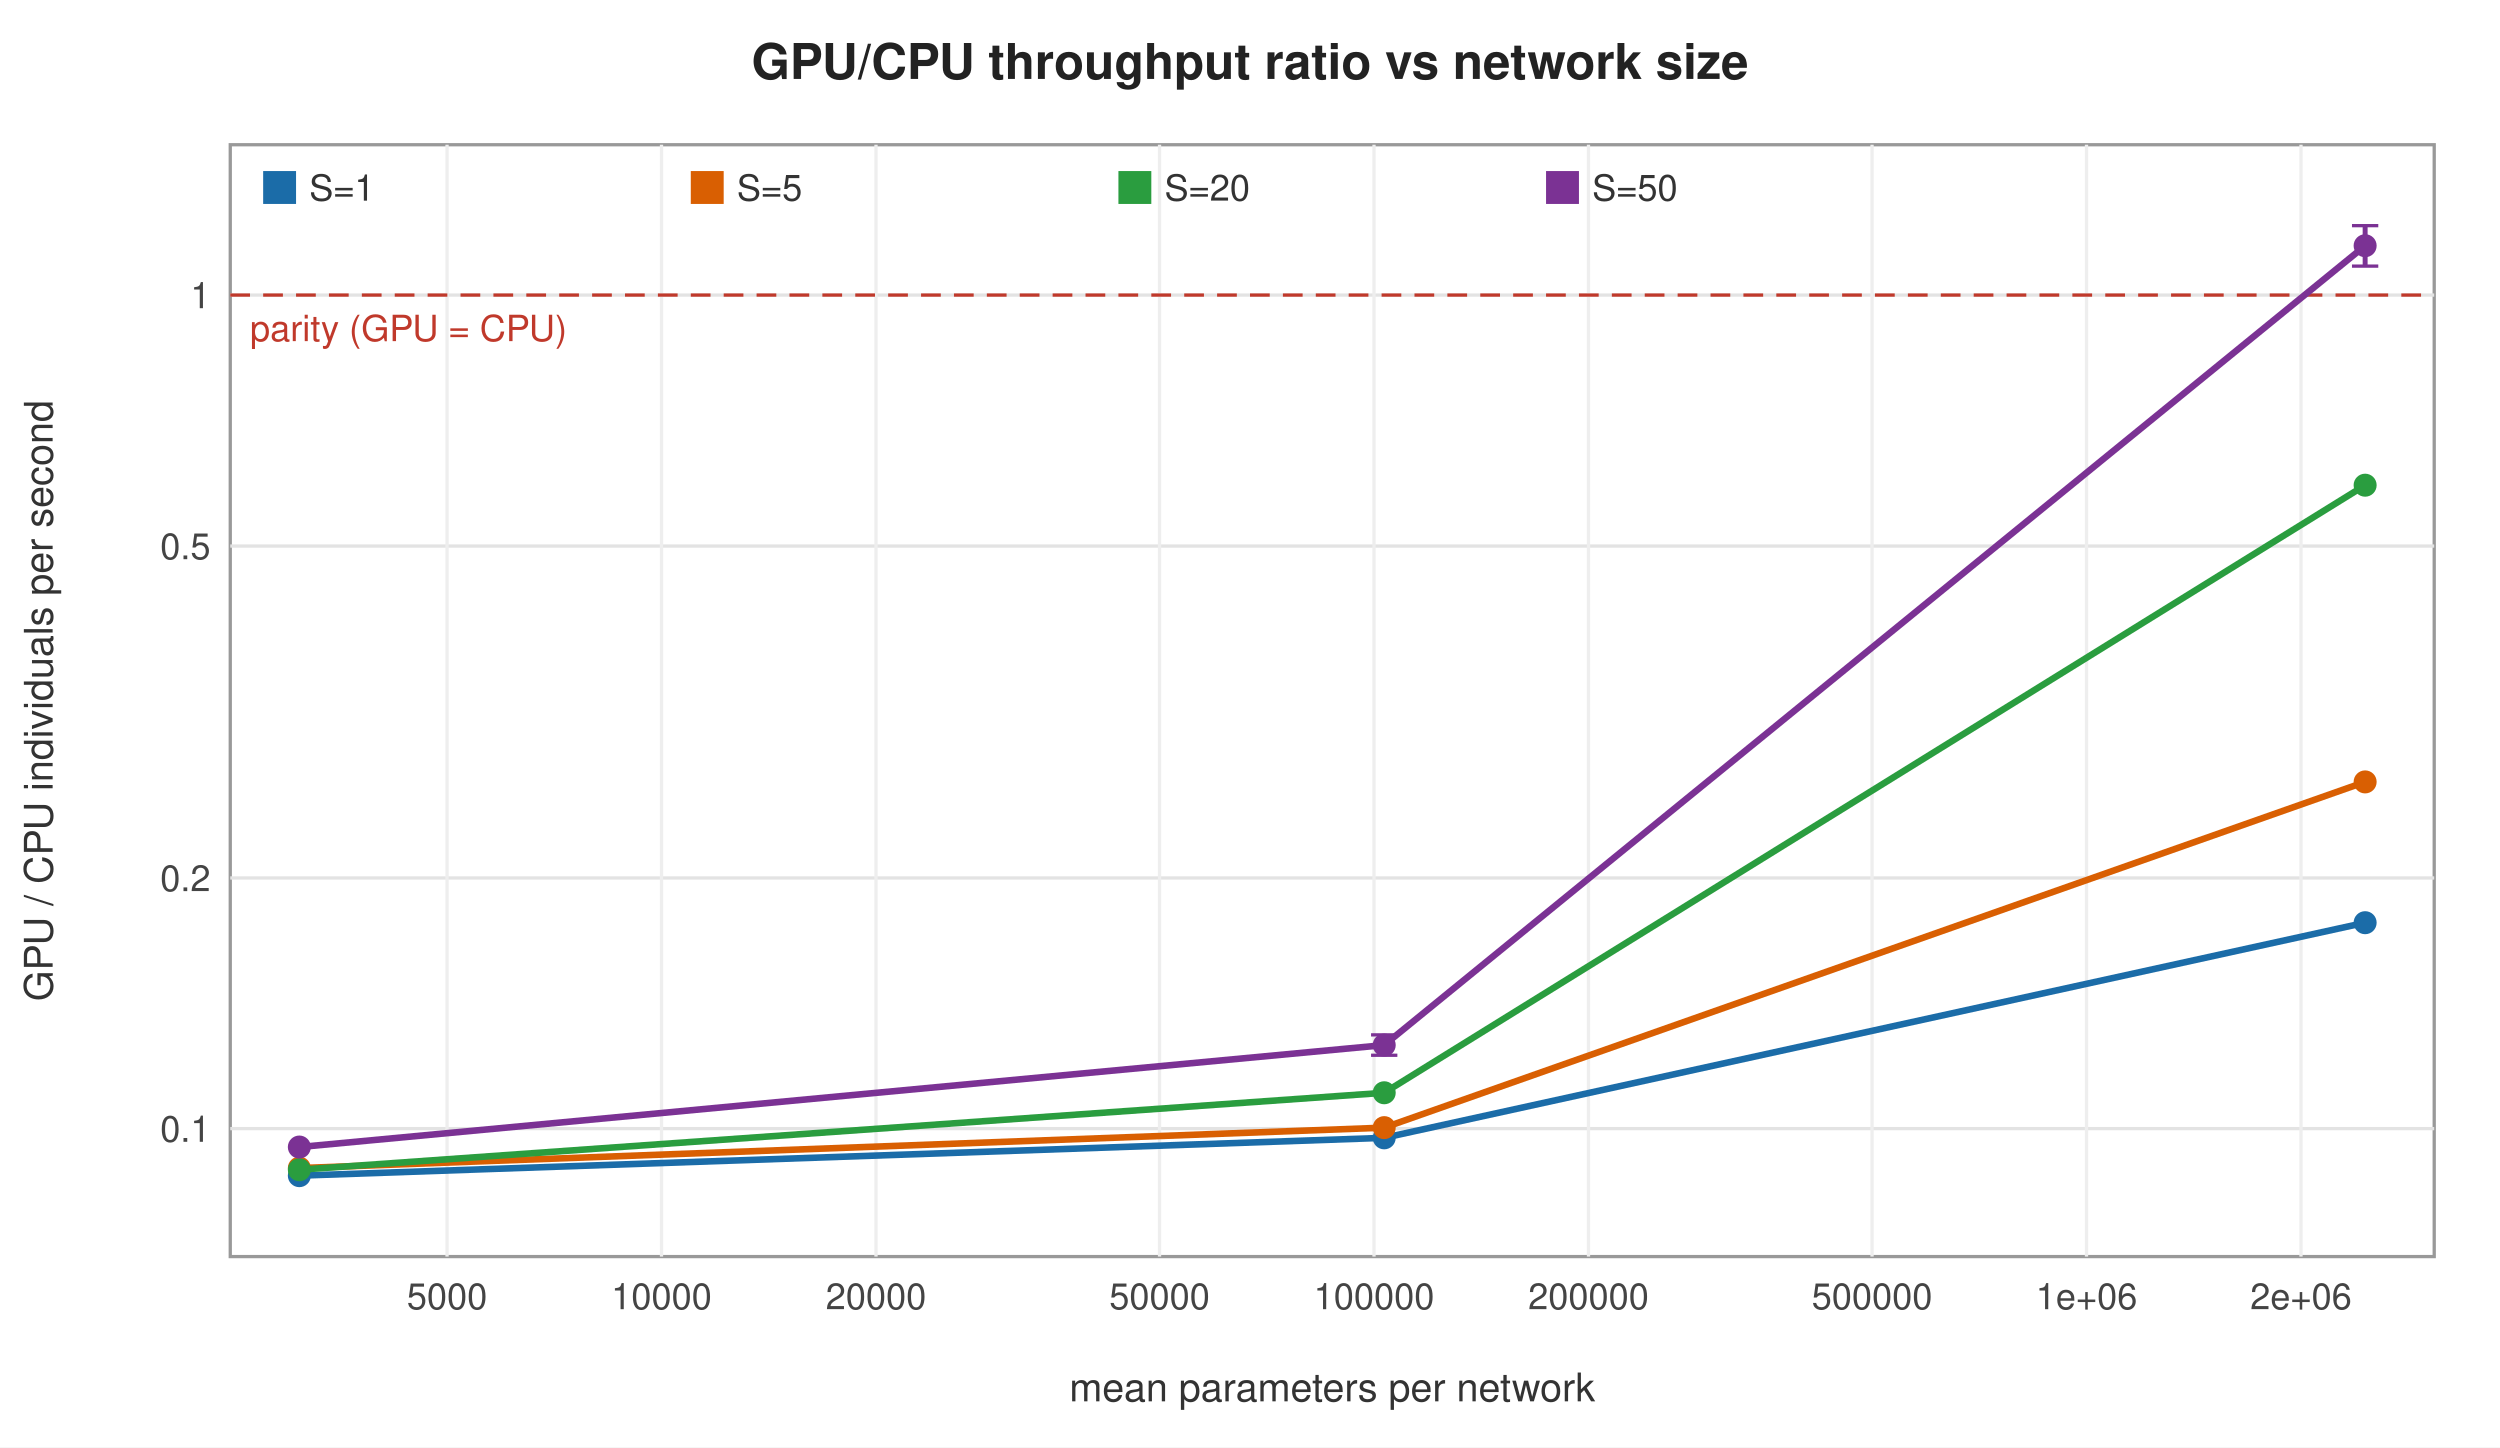
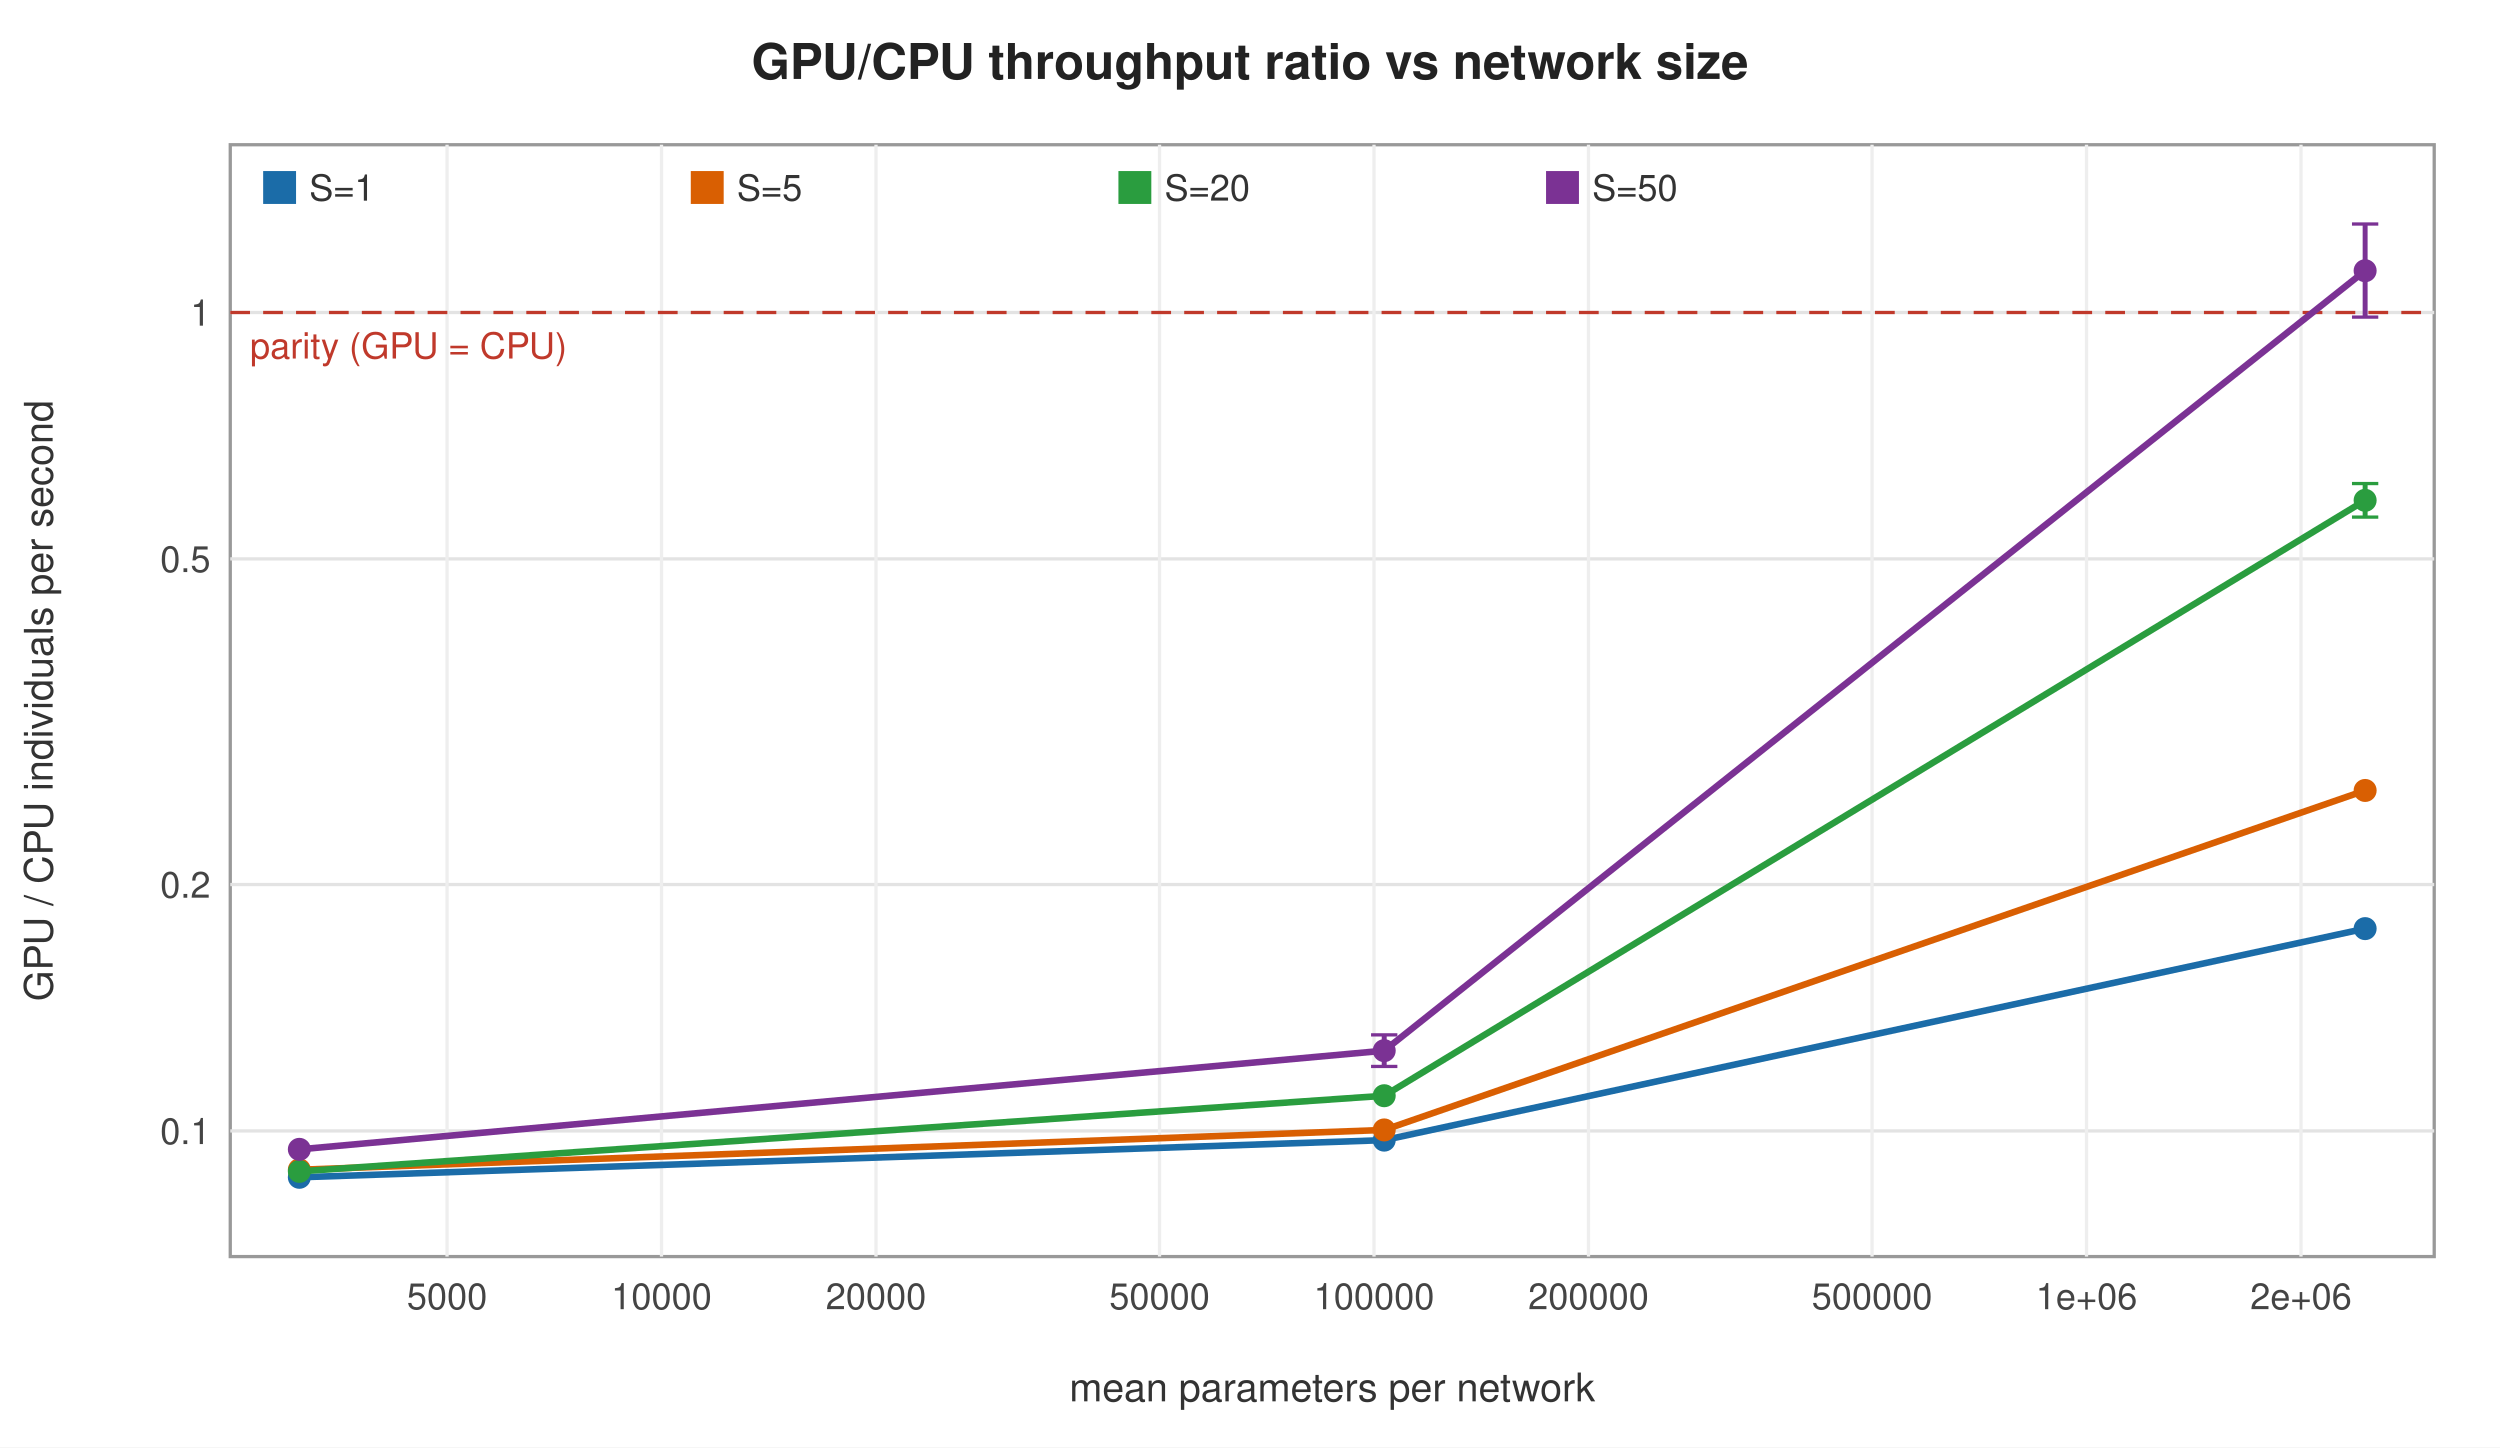
<svg xmlns="http://www.w3.org/2000/svg" viewBox="0 0 760 440" width="760" height="440" font-family="Helvetica,Arial,sans-serif">
  <rect width="760" height="440" fill="#ffffff" />
  <text x="380.0" y="24" text-anchor="middle" font-size="15" font-weight="bold" fill="#222">GPU/CPU throughput ratio vs network size</text>
  <rect x="70" y="44" width="670" height="338" fill="none" stroke="#999" />
-   <line x1="70" x2="740" y1="343.1" y2="343.1" stroke="#e3e3e3" />
-   <text x="64" y="347.1" text-anchor="end" font-size="11" fill="#444">0.1</text>
-   <line x1="70" x2="740" y1="266.9" y2="266.9" stroke="#e3e3e3" />
-   <text x="64" y="270.9" text-anchor="end" font-size="11" fill="#444">0.2</text>
-   <line x1="70" x2="740" y1="166.0" y2="166.0" stroke="#e3e3e3" />
-   <text x="64" y="170.0" text-anchor="end" font-size="11" fill="#444">0.5</text>
-   <line x1="70" x2="740" y1="89.7" y2="89.7" stroke="#e3e3e3" />
-   <text x="64" y="93.7" text-anchor="end" font-size="11" fill="#444">1</text>
+   <line x1="70" x2="740" y1="343.8" y2="343.8" stroke="#e3e3e3" />
+   <text x="64" y="347.8" text-anchor="end" font-size="11" fill="#444">0.1</text>
+   <line x1="70" x2="740" y1="268.9" y2="268.9" stroke="#e3e3e3" />
+   <text x="64" y="272.9" text-anchor="end" font-size="11" fill="#444">0.2</text>
+   <line x1="70" x2="740" y1="169.9" y2="169.9" stroke="#e3e3e3" />
+   <text x="64" y="173.9" text-anchor="end" font-size="11" fill="#444">0.5</text>
+   <line x1="70" x2="740" y1="95.0" y2="95.0" stroke="#e3e3e3" />
+   <text x="64" y="99.0" text-anchor="end" font-size="11" fill="#444">1</text>
  <line y1="44" y2="382" x1="135.9" x2="135.9" stroke="#eee" />
  <text x="135.9" y="398" text-anchor="middle" font-size="11" fill="#444">5000</text>
  <line y1="44" y2="382" x1="201.1" x2="201.1" stroke="#eee" />
  <text x="201.1" y="398" text-anchor="middle" font-size="11" fill="#444">10000</text>
  <line y1="44" y2="382" x1="266.3" x2="266.3" stroke="#eee" />
  <text x="266.3" y="398" text-anchor="middle" font-size="11" fill="#444">20000</text>
  <line y1="44" y2="382" x1="352.5" x2="352.5" stroke="#eee" />
  <text x="352.5" y="398" text-anchor="middle" font-size="11" fill="#444">50000</text>
  <line y1="44" y2="382" x1="417.7" x2="417.7" stroke="#eee" />
  <text x="417.7" y="398" text-anchor="middle" font-size="11" fill="#444">100000</text>
  <line y1="44" y2="382" x1="482.9" x2="482.9" stroke="#eee" />
  <text x="482.9" y="398" text-anchor="middle" font-size="11" fill="#444">200000</text>
  <line y1="44" y2="382" x1="569.1" x2="569.1" stroke="#eee" />
  <text x="569.1" y="398" text-anchor="middle" font-size="11" fill="#444">500000</text>
  <line y1="44" y2="382" x1="634.3" x2="634.3" stroke="#eee" />
  <text x="634.3" y="398" text-anchor="middle" font-size="11" fill="#444">1e+06</text>
  <line y1="44" y2="382" x1="699.5" x2="699.5" stroke="#eee" />
  <text x="699.5" y="398" text-anchor="middle" font-size="11" fill="#444">2e+06</text>
-   <line x1="70" x2="740" y1="89.7" y2="89.7" stroke="#c0392b" stroke-dasharray="6 4" />
-   <text x="76" y="103.7" text-anchor="start" font-size="11" fill="#c0392b">parity (GPU = CPU)</text>
-   <polyline fill="none" stroke="#1b6ca8" stroke-width="2" points="91.0,357.4 420.8,345.9 719.0,280.5" />
-   <circle cx="91.0" cy="357.4" r="3.5" fill="#1b6ca8" />
-   <circle cx="420.8" cy="345.9" r="3.5" fill="#1b6ca8" />
-   <circle cx="719.0" cy="280.5" r="3.5" fill="#1b6ca8" />
+   <line x1="70" x2="740" y1="95.0" y2="95.0" stroke="#c0392b" stroke-dasharray="6 4" />
+   <text x="76" y="109.0" text-anchor="start" font-size="11" fill="#c0392b">parity (GPU = CPU)</text>
+   <polyline fill="none" stroke="#1b6ca8" stroke-width="2" points="91.0,357.9 420.8,346.6 719.0,282.3" />
+   <circle cx="91.0" cy="357.9" r="3.5" fill="#1b6ca8" />
+   <circle cx="420.8" cy="346.6" r="3.5" fill="#1b6ca8" />
+   <circle cx="719.0" cy="282.3" r="3.5" fill="#1b6ca8" />
  <rect x="80" y="52" width="10" height="10" fill="#1b6ca8" />
  <text x="94" y="61" font-size="11" fill="#333">S=1</text>
-   <polyline fill="none" stroke="#d95f02" stroke-width="2" points="91.0,355.1 420.8,342.8 719.0,237.7" />
-   <circle cx="91.0" cy="355.1" r="3.5" fill="#d95f02" />
-   <circle cx="420.8" cy="342.8" r="3.5" fill="#d95f02" />
-   <circle cx="719.0" cy="237.7" r="3.5" fill="#d95f02" />
+   <polyline fill="none" stroke="#d95f02" stroke-width="2" points="91.0,355.6 420.8,343.5 719.0,240.3" />
+   <circle cx="91.0" cy="355.6" r="3.5" fill="#d95f02" />
+   <circle cx="420.8" cy="343.5" r="3.5" fill="#d95f02" />
+   <circle cx="719.0" cy="240.3" r="3.5" fill="#d95f02" />
  <rect x="210" y="52" width="10" height="10" fill="#d95f02" />
  <text x="224" y="61" font-size="11" fill="#333">S=5</text>
-   <polyline fill="none" stroke="#2a9d3f" stroke-width="2" points="91.0,355.6 420.8,332.2 719.0,147.5" />
-   <circle cx="91.0" cy="355.6" r="3.5" fill="#2a9d3f" />
-   <circle cx="420.8" cy="332.2" r="3.5" fill="#2a9d3f" />
-   <circle cx="719.0" cy="147.5" r="3.5" fill="#2a9d3f" />
+   <polyline fill="none" stroke="#2a9d3f" stroke-width="2" points="91.0,356.1 420.8,333.1 719.0,152.1" />
+   <circle cx="91.0" cy="356.1" r="3.5" fill="#2a9d3f" />
+   <circle cx="420.8" cy="333.1" r="3.5" fill="#2a9d3f" />
+   <circle cx="719.0" cy="152.1" r="3.5" fill="#2a9d3f" />
+   <line x1="719.0" x2="719.0" y1="157.2" y2="147.0" stroke="#2a9d3f" stroke-width="1.5" />
+   <line x1="715.0" x2="723.0" y1="157.2" y2="157.2" stroke="#2a9d3f" />
+   <line x1="715.0" x2="723.0" y1="147.0" y2="147.0" stroke="#2a9d3f" />
  <rect x="340" y="52" width="10" height="10" fill="#2a9d3f" />
  <text x="354" y="61" font-size="11" fill="#333">S=20</text>
-   <polyline fill="none" stroke="#7b3294" stroke-width="2" points="91.0,348.7 420.8,317.7 719.0,74.7" />
-   <circle cx="91.0" cy="348.7" r="3.5" fill="#7b3294" />
-   <circle cx="420.8" cy="317.7" r="3.5" fill="#7b3294" />
-   <line x1="420.8" x2="420.8" y1="320.8" y2="314.6" stroke="#7b3294" stroke-width="1.5" />
-   <line x1="416.8" x2="424.8" y1="320.8" y2="320.8" stroke="#7b3294" />
+   <polyline fill="none" stroke="#7b3294" stroke-width="2" points="91.0,349.4 420.8,319.4 719.0,82.3" />
+   <circle cx="91.0" cy="349.4" r="3.5" fill="#7b3294" />
+   <circle cx="420.8" cy="319.4" r="3.5" fill="#7b3294" />
+   <line x1="420.8" x2="420.8" y1="324.2" y2="314.6" stroke="#7b3294" stroke-width="1.5" />
+   <line x1="416.8" x2="424.8" y1="324.2" y2="324.2" stroke="#7b3294" />
  <line x1="416.8" x2="424.8" y1="314.6" y2="314.6" stroke="#7b3294" />
-   <circle cx="719.0" cy="74.7" r="3.5" fill="#7b3294" />
-   <line x1="719.0" x2="719.0" y1="80.9" y2="68.6" stroke="#7b3294" stroke-width="1.5" />
-   <line x1="715.0" x2="723.0" y1="80.9" y2="80.9" stroke="#7b3294" />
-   <line x1="715.0" x2="723.0" y1="68.6" y2="68.6" stroke="#7b3294" />
+   <circle cx="719.0" cy="82.3" r="3.5" fill="#7b3294" />
+   <line x1="719.0" x2="719.0" y1="96.4" y2="68.1" stroke="#7b3294" stroke-width="1.5" />
+   <line x1="715.0" x2="723.0" y1="96.4" y2="96.4" stroke="#7b3294" />
+   <line x1="715.0" x2="723.0" y1="68.1" y2="68.1" stroke="#7b3294" />
  <rect x="470" y="52" width="10" height="10" fill="#7b3294" />
  <text x="484" y="61" font-size="11" fill="#333">S=50</text>
  <text x="405.0" y="426" text-anchor="middle" font-size="12" fill="#333">mean parameters per network</text>
  <text transform="translate(16,213.0) rotate(-90)" text-anchor="middle" font-size="12" fill="#333">GPU / CPU individuals per second</text>
</svg>
